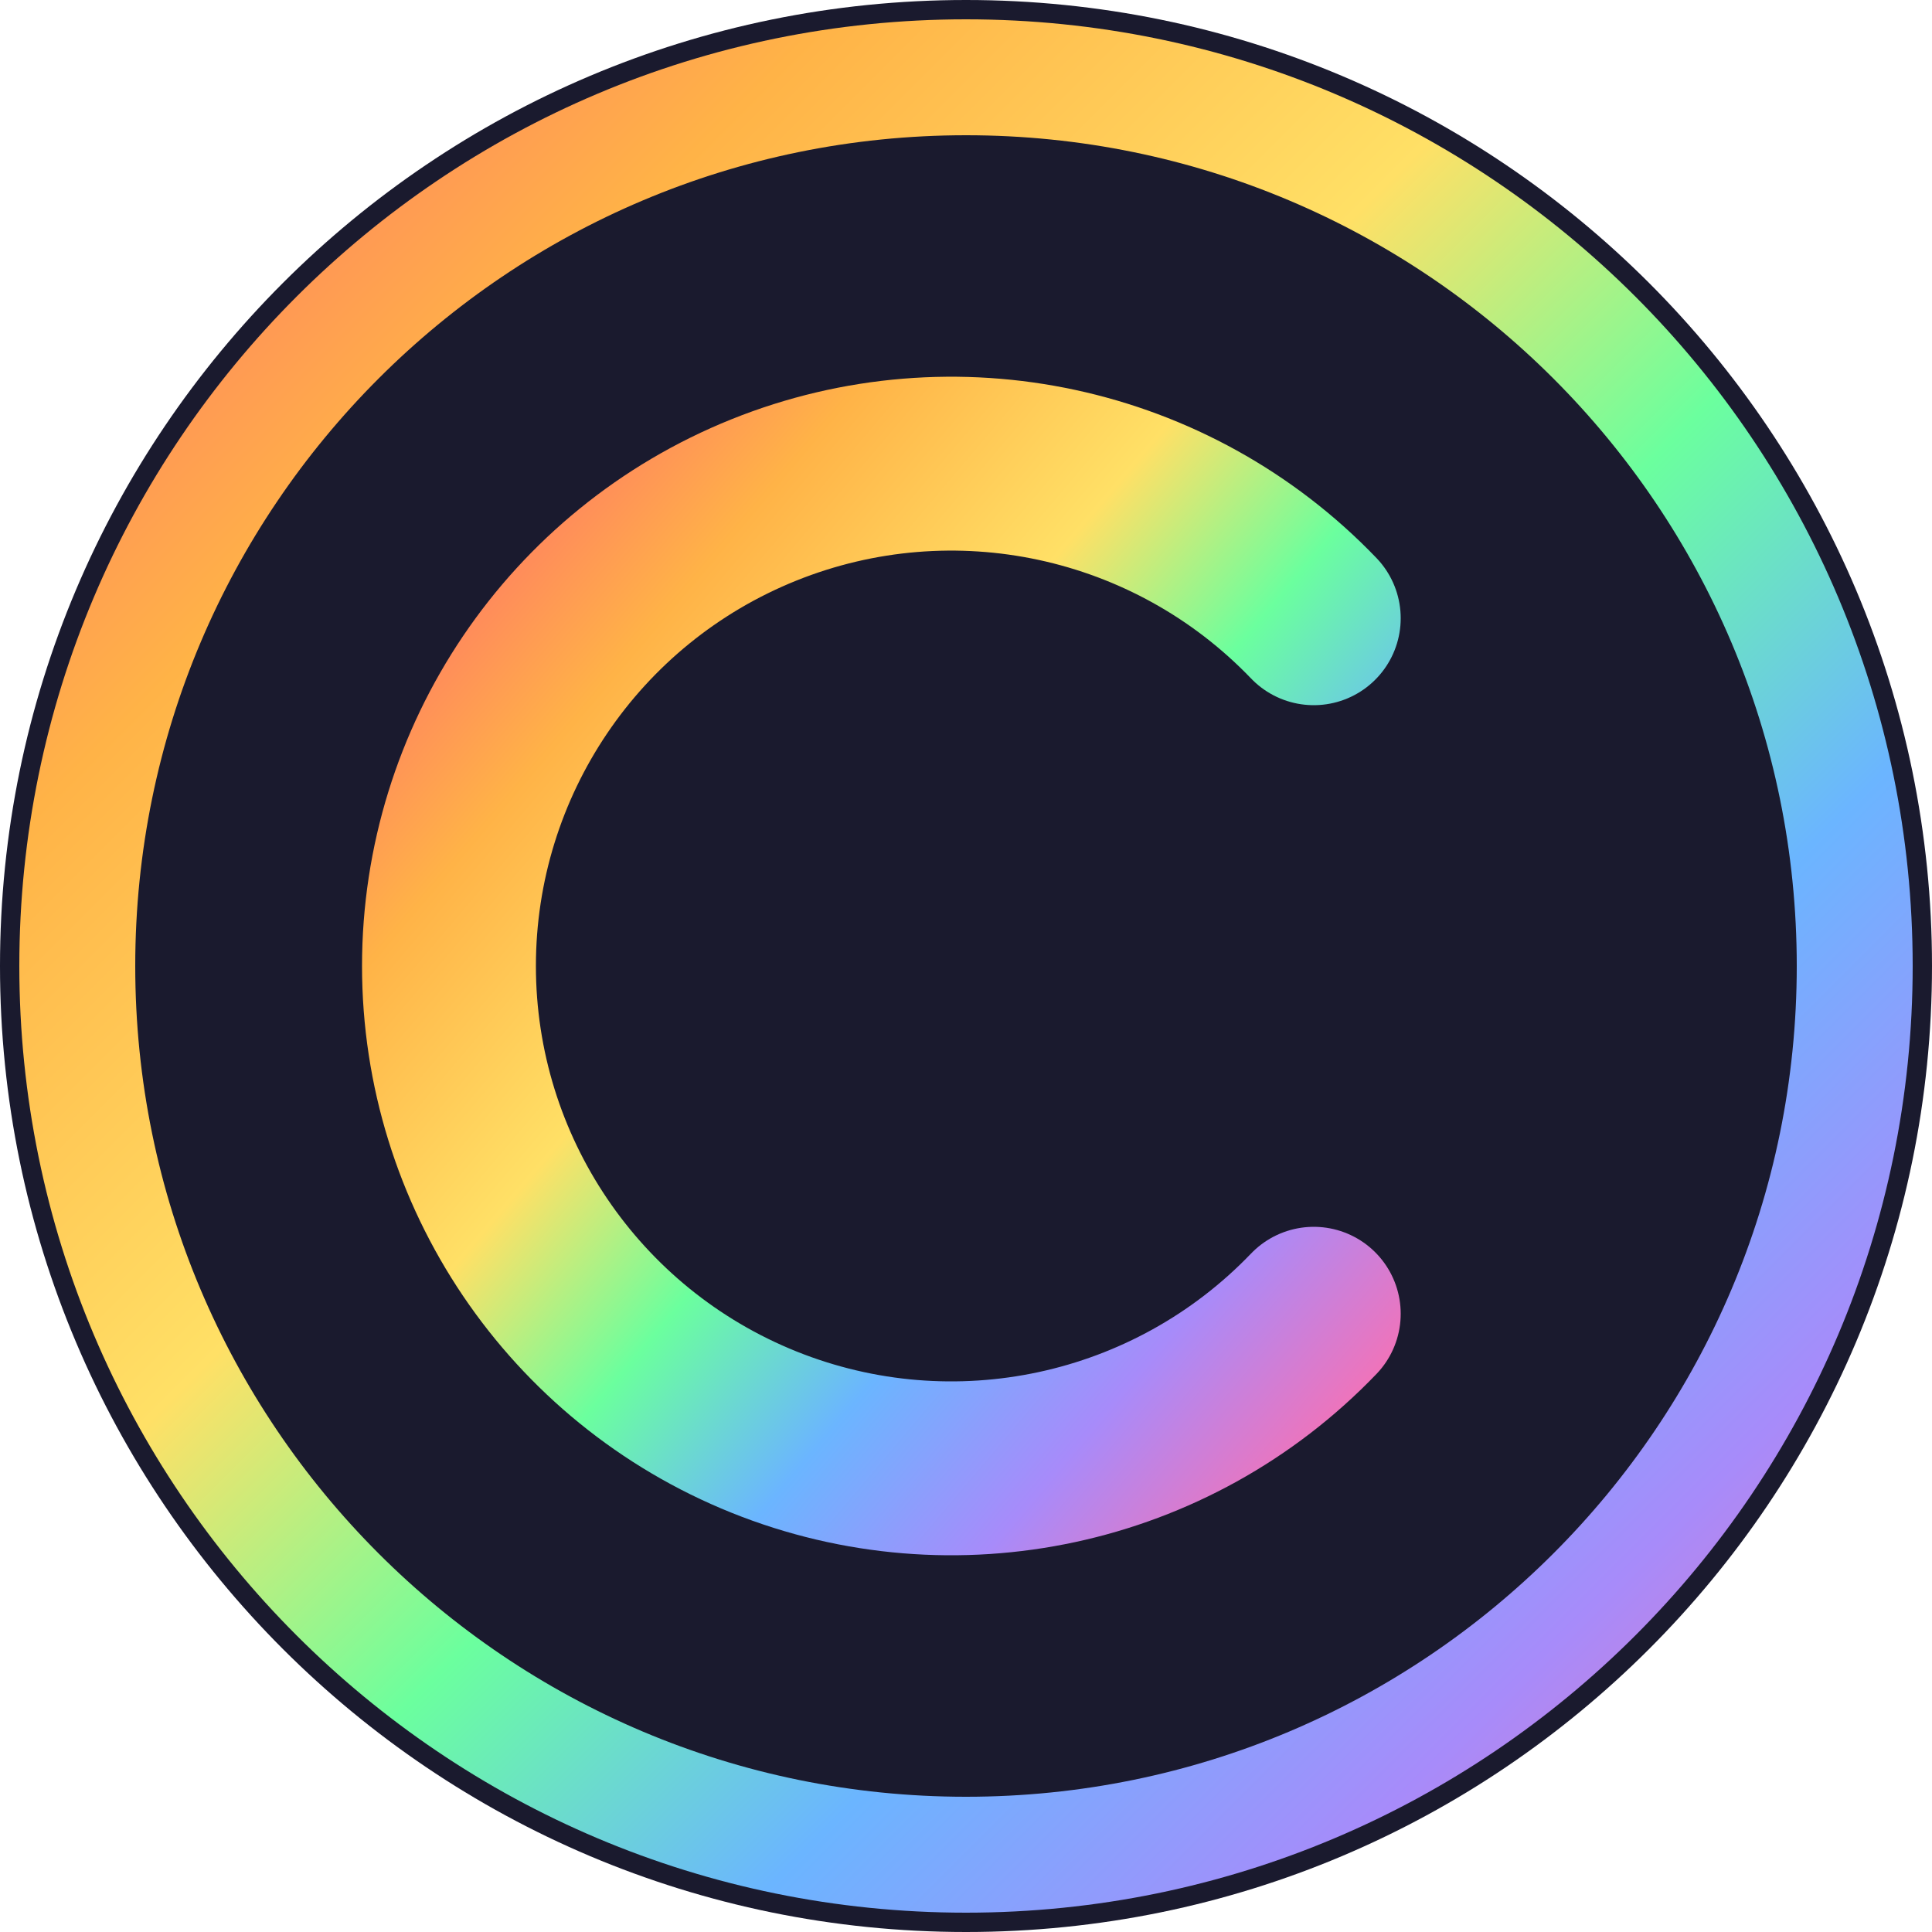
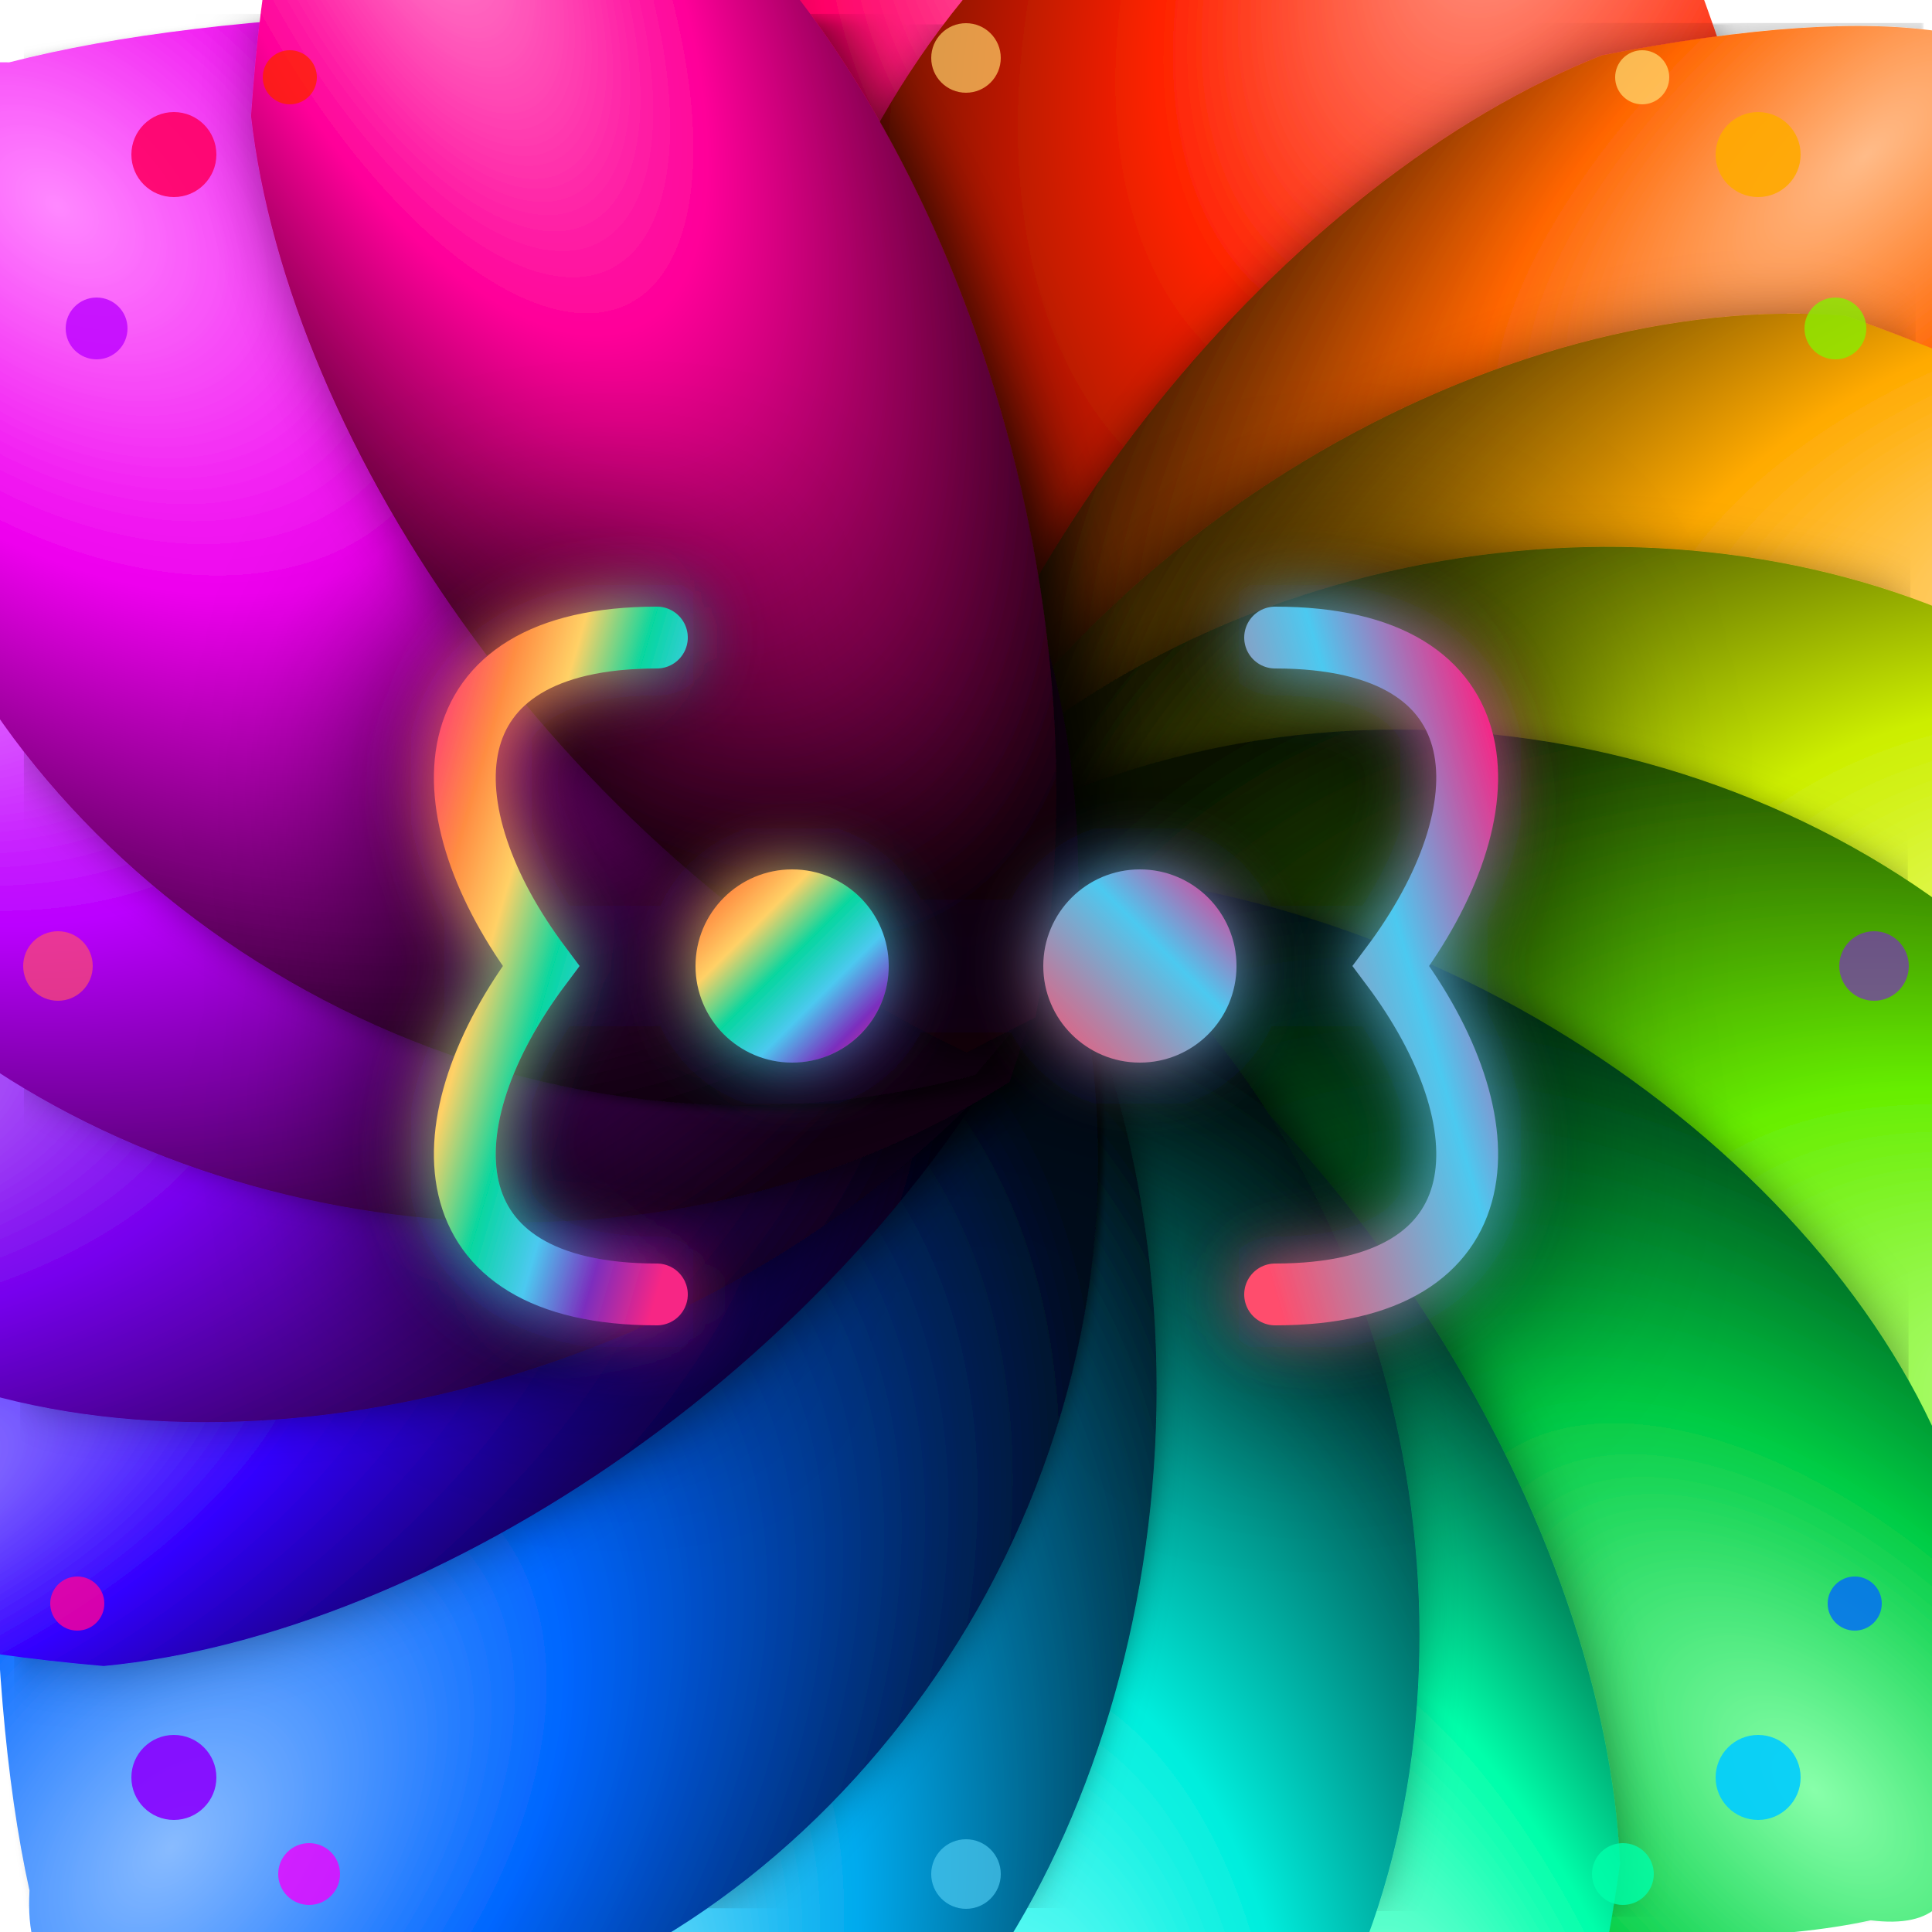
<svg xmlns="http://www.w3.org/2000/svg" viewBox="0 0 100 100" width="100" height="100">
  <defs>
-     <linearGradient id="rainbow" x1="0%" y1="0%" x2="100%" y2="100%">
-       <stop offset="0%" stop-color="#FF6B6B" />
-       <stop offset="20%" stop-color="#FFB347" />
-       <stop offset="40%" stop-color="#FFE066" />
-       <stop offset="55%" stop-color="#6BFF9E" />
-       <stop offset="70%" stop-color="#6BB5FF" />
-       <stop offset="85%" stop-color="#A78BFA" />
-       <stop offset="100%" stop-color="#F472B6" />
+     <radialGradient id="p1" cx="50%" cy="12%" r="80%" gradientUnits="objectBoundingBox">
+       <stop offset="0%" stop-color="#FF88BB" />
+       <stop offset="42%" stop-color="#FF0066" />
+       <stop offset="100%" stop-color="#180010" />
+     </radialGradient>
+     <radialGradient id="p2" cx="50%" cy="12%" r="80%" gradientUnits="objectBoundingBox">
+       <stop offset="0%" stop-color="#FF9988" />
+       <stop offset="42%" stop-color="#FF2200" />
+       <stop offset="100%" stop-color="#1A0400" />
+     </radialGradient>
+     <radialGradient id="p3" cx="50%" cy="12%" r="80%" gradientUnits="objectBoundingBox">
+       <stop offset="0%" stop-color="#FFBB88" />
+       <stop offset="42%" stop-color="#FF6500" />
+       <stop offset="100%" stop-color="#1A0C00" />
+     </radialGradient>
+     <radialGradient id="p4" cx="50%" cy="12%" r="80%" gradientUnits="objectBoundingBox">
+       <stop offset="0%" stop-color="#FFD888" />
+       <stop offset="42%" stop-color="#FFAA00" />
+       <stop offset="100%" stop-color="#1A1100" />
+     </radialGradient>
+     <radialGradient id="p5" cx="50%" cy="12%" r="80%" gradientUnits="objectBoundingBox">
+       <stop offset="0%" stop-color="#EEFF88" />
+       <stop offset="42%" stop-color="#CCEE00" />
+       <stop offset="100%" stop-color="#141400" />
+     </radialGradient>
+     <radialGradient id="p6" cx="50%" cy="12%" r="80%" gradientUnits="objectBoundingBox">
+       <stop offset="0%" stop-color="#BBFF88" />
+       <stop offset="42%" stop-color="#66EE00" />
+       <stop offset="100%" stop-color="#0A1400" />
+     </radialGradient>
+     <radialGradient id="p7" cx="50%" cy="12%" r="80%" gradientUnits="objectBoundingBox">
+       <stop offset="0%" stop-color="#88FFAA" />
+       <stop offset="42%" stop-color="#00CC44" />
+       <stop offset="100%" stop-color="#001408" />
+     </radialGradient>
+     <radialGradient id="p8" cx="50%" cy="12%" r="80%" gradientUnits="objectBoundingBox">
+       <stop offset="0%" stop-color="#88FFDD" />
+       <stop offset="42%" stop-color="#00FFAA" />
+       <stop offset="100%" stop-color="#001714" />
+     </radialGradient>
+     <radialGradient id="p9" cx="50%" cy="12%" r="80%" gradientUnits="objectBoundingBox">
+       <stop offset="0%" stop-color="#88FFFF" />
+       <stop offset="42%" stop-color="#00EEDD" />
+       <stop offset="100%" stop-color="#001616" />
+     </radialGradient>
+     <radialGradient id="p10" cx="50%" cy="12%" r="80%" gradientUnits="objectBoundingBox">
+       <stop offset="0%" stop-color="#88EEFF" />
+       <stop offset="42%" stop-color="#00AAEE" />
+       <stop offset="100%" stop-color="#001218" />
+     </radialGradient>
+     <radialGradient id="p11" cx="50%" cy="12%" r="80%" gradientUnits="objectBoundingBox">
+       <stop offset="0%" stop-color="#88BBFF" />
+       <stop offset="42%" stop-color="#0066FF" />
+       <stop offset="100%" stop-color="#00091A" />
+     </radialGradient>
+     <radialGradient id="p12" cx="50%" cy="12%" r="80%" gradientUnits="objectBoundingBox">
+       <stop offset="0%" stop-color="#9988FF" />
+       <stop offset="42%" stop-color="#3300FF" />
+       <stop offset="100%" stop-color="#04001A" />
+     </radialGradient>
+     <radialGradient id="p13" cx="50%" cy="12%" r="80%" gradientUnits="objectBoundingBox">
+       <stop offset="0%" stop-color="#CC88FF" />
+       <stop offset="42%" stop-color="#7700EE" />
+       <stop offset="100%" stop-color="#0C001A" />
+     </radialGradient>
+     <radialGradient id="p14" cx="50%" cy="12%" r="80%" gradientUnits="objectBoundingBox">
+       <stop offset="0%" stop-color="#EE88FF" />
+       <stop offset="42%" stop-color="#BB00FF" />
+       <stop offset="100%" stop-color="#160019" />
+     </radialGradient>
+     <radialGradient id="p15" cx="50%" cy="12%" r="80%" gradientUnits="objectBoundingBox">
+       <stop offset="0%" stop-color="#FF88FF" />
+       <stop offset="42%" stop-color="#EE00EE" />
+       <stop offset="100%" stop-color="#180018" />
+     </radialGradient>
+     <radialGradient id="p16" cx="50%" cy="12%" r="80%" gradientUnits="objectBoundingBox">
+       <stop offset="0%" stop-color="#FF88CC" />
+       <stop offset="42%" stop-color="#FF0099" />
+       <stop offset="100%" stop-color="#1A000F" />
+     </radialGradient>
+     <filter id="up" x="-25%" y="-25%" width="150%" height="150%">
+       <feDropShadow dx="0.6" dy="1.1" stdDeviation="1.4" flood-color="#000" flood-opacity="0.65" />
+     </filter>
+     <filter id="smear" x="-100%" y="-100%" width="300%" height="300%">
+       <feGaussianBlur stdDeviation="5" />
+     </filter>
+     <linearGradient id="rL" x1="0%" y1="0%" x2="100%" y2="100%">
+       <stop offset="0%" stop-color="#FF4D6D" />
+       <stop offset="14%" stop-color="#FF8C42" />
+       <stop offset="30%" stop-color="#FFD166" />
+       <stop offset="48%" stop-color="#06D6A0" />
+       <stop offset="65%" stop-color="#4CC9F0" />
+       <stop offset="82%" stop-color="#7B2FBE" />
+       <stop offset="100%" stop-color="#F72585" />
    </linearGradient>
-     <clipPath id="circle-clip">
-       <circle cx="50" cy="50" r="46" />
-     </clipPath>
+     <linearGradient id="rR" x1="100%" y1="0%" x2="0%" y2="100%">
+       <stop offset="0%" stop-color="#F72585" />
+       <stop offset="40%" stop-color="#4CC9F0" />
+       <stop offset="100%" stop-color="#FF4D6D" />
+     </linearGradient>
+     <filter id="cg" x="-80%" y="-80%" width="260%" height="260%">
+       <feGaussianBlur stdDeviation="1.8" result="b" />
+       <feMerge>
+         <feMergeNode in="b" />
+         <feMergeNode in="SourceGraphic" />
+       </feMerge>
+     </filter>
  </defs>
-   <circle cx="50" cy="50" r="50" fill="#1a1a2e" />
-   <circle cx="50" cy="50" r="46" fill="none" stroke="url(#rainbow)" stroke-width="6" />
-   <path d="M 68 32 A 26 26 0 1 0 68 68" fill="none" stroke="url(#rainbow)" stroke-width="9" stroke-linecap="round" clip-path="url(#circle-clip)" />
+   <g transform="translate(50,50) rotate(5)" filter="url(#up)">
+     <path d="M 3,4 C 20,-12 24,-38 17,-54 Q 9,-64 3,-68 Q 0,-72 -3,-68 Q -9,-64 -17,-54 C -24,-38 -20,-12 -3,4 Z" fill="url(#p1)" />
+   </g>
+   <g transform="translate(50,50) rotate(27)" filter="url(#up)">
+     <path d="M 4,4 C 24,-10 28,-36 20,-53 Q 11,-63 4,-68 Q 0,-73 -4,-68 Q -11,-63 -20,-53 C -28,-36 -24,-10 -4,4 Z" fill="url(#p2)" />
+   </g>
+   <g transform="translate(50,50) rotate(48)" filter="url(#up)">
+     <path d="M 2,4 C 16,-14 19,-40 13,-56 Q 7,-66 2,-70 Q 0,-74 -2,-70 Q -7,-66 -13,-56 C -19,-40 -16,-14 -2,4 Z" fill="url(#p3)" />
+   </g>
+   <g transform="translate(50,50) rotate(71)" filter="url(#up)">
+     <path d="M 3,4 C 20,-12 24,-38 17,-54 Q 9,-64 3,-68 Q 0,-72 -3,-68 Q -9,-64 -17,-54 C -24,-38 -20,-12 -3,4 Z" fill="url(#p4)" />
+   </g>
+   <g transform="translate(50,50) rotate(91)" filter="url(#up)">
+     <path d="M 5,4 C 22,-10 26,-34 19,-51 Q 11,-62 4,-66 Q 0,-70 -4,-66 Q -11,-62 -19,-51 C -26,-34 -22,-10 -5,4 Z" fill="url(#p5)" />
+   </g>
+   <g transform="translate(50,50) rotate(113)" filter="url(#up)">
+     <path d="M 4,4 C 24,-10 28,-36 20,-53 Q 11,-63 4,-68 Q 0,-73 -4,-68 Q -11,-63 -20,-53 C -28,-36 -24,-10 -4,4 Z" fill="url(#p6)" />
+   </g>
+   <g transform="translate(50,50) rotate(134)" filter="url(#up)">
+     <path d="M 3,4 C 20,-12 24,-38 17,-54 Q 9,-64 3,-68 Q 0,-72 -3,-68 Q -9,-64 -17,-54 C -24,-38 -20,-12 -3,4 Z" fill="url(#p7)" />
+   </g>
+   <g transform="translate(50,50) rotate(157)" filter="url(#up)">
+     <path d="M 2,4 C 16,-14 19,-40 13,-56 Q 7,-66 2,-70 Q 0,-74 -2,-70 Q -7,-66 -13,-56 C -19,-40 -16,-14 -2,4 Z" fill="url(#p8)" />
+   </g>
+   <g transform="translate(50,50) rotate(178)" filter="url(#up)">
+     <path d="M 5,4 C 22,-10 26,-34 19,-51 Q 11,-62 4,-66 Q 0,-70 -4,-66 Q -11,-62 -19,-51 C -26,-34 -22,-10 -5,4 Z" fill="url(#p9)" />
+   </g>
+   <g transform="translate(50,50) rotate(200)" filter="url(#up)">
+     <path d="M 3,4 C 20,-12 24,-38 17,-54 Q 9,-64 3,-68 Q 0,-72 -3,-68 Q -9,-64 -17,-54 C -24,-38 -20,-12 -3,4 Z" fill="url(#p10)" />
+   </g>
+   <g transform="translate(50,50) rotate(222)" filter="url(#up)">
+     <path d="M 4,4 C 24,-10 28,-36 20,-53 Q 11,-63 4,-68 Q 0,-73 -4,-68 Q -11,-63 -20,-53 C -28,-36 -24,-10 -4,4 Z" fill="url(#p11)" />
+   </g>
+   <g transform="translate(50,50) rotate(244)" filter="url(#up)">
+     <path d="M 2,4 C 16,-14 19,-40 13,-56 Q 7,-66 2,-70 Q 0,-74 -2,-70 Q -7,-66 -13,-56 C -19,-40 -16,-14 -2,4 Z" fill="url(#p12)" />
+   </g>
+   <g transform="translate(50,50) rotate(265)" filter="url(#up)">
+     <path d="M 3,4 C 20,-12 24,-38 17,-54 Q 9,-64 3,-68 Q 0,-72 -3,-68 Q -9,-64 -17,-54 C -24,-38 -20,-12 -3,4 Z" fill="url(#p13)" />
+   </g>
+   <g transform="translate(50,50) rotate(288)" filter="url(#up)">
+     <path d="M 5,4 C 22,-10 26,-34 19,-51 Q 11,-62 4,-66 Q 0,-70 -4,-66 Q -11,-62 -19,-51 C -26,-34 -22,-10 -5,4 Z" fill="url(#p14)" />
+   </g>
+   <g transform="translate(50,50) rotate(310)" filter="url(#up)">
+     <path d="M 4,4 C 24,-10 28,-36 20,-53 Q 11,-63 4,-68 Q 0,-73 -4,-68 Q -11,-63 -20,-53 C -28,-36 -24,-10 -4,4 Z" fill="url(#p15)" />
+   </g>
+   <g transform="translate(50,50) rotate(333)" filter="url(#up)">
+     <path d="M 2,4 C 16,-14 19,-40 13,-56 Q 7,-66 2,-70 Q 0,-74 -2,-70 Q -7,-66 -13,-56 C -19,-40 -16,-14 -2,4 Z" fill="url(#p16)" />
+   </g>
+   <circle cx="9" cy="8" r="2.2" fill="#FF0066" opacity="0.9" />
+   <circle cx="15" cy="4" r="1.4" fill="#FF2200" opacity="0.8" />
+   <circle cx="5" cy="17" r="1.6" fill="#BB00FF" opacity="0.8" />
+   <circle cx="91" cy="8" r="2.2" fill="#FFAA00" opacity="0.9" />
+   <circle cx="85" cy="4" r="1.4" fill="#FFD166" opacity="0.8" />
+   <circle cx="95" cy="17" r="1.6" fill="#88EE00" opacity="0.8" />
+   <circle cx="91" cy="92" r="2.2" fill="#00CCFF" opacity="0.9" />
+   <circle cx="96" cy="83" r="1.4" fill="#0066FF" opacity="0.8" />
+   <circle cx="84" cy="97" r="1.6" fill="#00FFAA" opacity="0.8" />
+   <circle cx="9" cy="92" r="2.2" fill="#8800FF" opacity="0.9" />
+   <circle cx="4" cy="83" r="1.4" fill="#FF0099" opacity="0.8" />
+   <circle cx="16" cy="97" r="1.6" fill="#EE00FF" opacity="0.8" />
+   <circle cx="50" cy="3" r="1.8" fill="#FFD166" opacity="0.7" />
+   <circle cx="50" cy="97" r="1.8" fill="#4CC9F0" opacity="0.7" />
+   <circle cx="3" cy="50" r="1.8" fill="#FF4D6D" opacity="0.7" />
+   <circle cx="97" cy="50" r="1.8" fill="#7B2FBE" opacity="0.7" />
+   <g filter="url(#smear)" opacity="0.9">
+     <path d="M 34,33 C 22,33 22,42 28,50 C 22,58 22,67 34,67" fill="none" stroke="#04040A" stroke-width="6" stroke-linecap="round" />
+     <path d="M 66,33 C 78,33 78,42 72,50 C 78,58 78,67 66,67" fill="none" stroke="#04040A" stroke-width="6" stroke-linecap="round" />
+     <circle cx="41" cy="50" r="7.5" fill="#04040A" />
+     <circle cx="59" cy="50" r="7.5" fill="#04040A" />
+   </g>
+   <path d="M 34,33 C 22,33 22,42 28,50 C 22,58 22,67 34,67" fill="none" stroke="url(#rL)" stroke-width="3.2" stroke-linecap="round" filter="url(#cg)" />
+   <path d="M 66,33 C 78,33 78,42 72,50 C 78,58 78,67 66,67" fill="none" stroke="url(#rR)" stroke-width="3.2" stroke-linecap="round" filter="url(#cg)" />
+   <circle cx="41" cy="50" r="5" fill="url(#rL)" filter="url(#cg)" />
+   <circle cx="59" cy="50" r="5" fill="url(#rR)" filter="url(#cg)" />
</svg>
